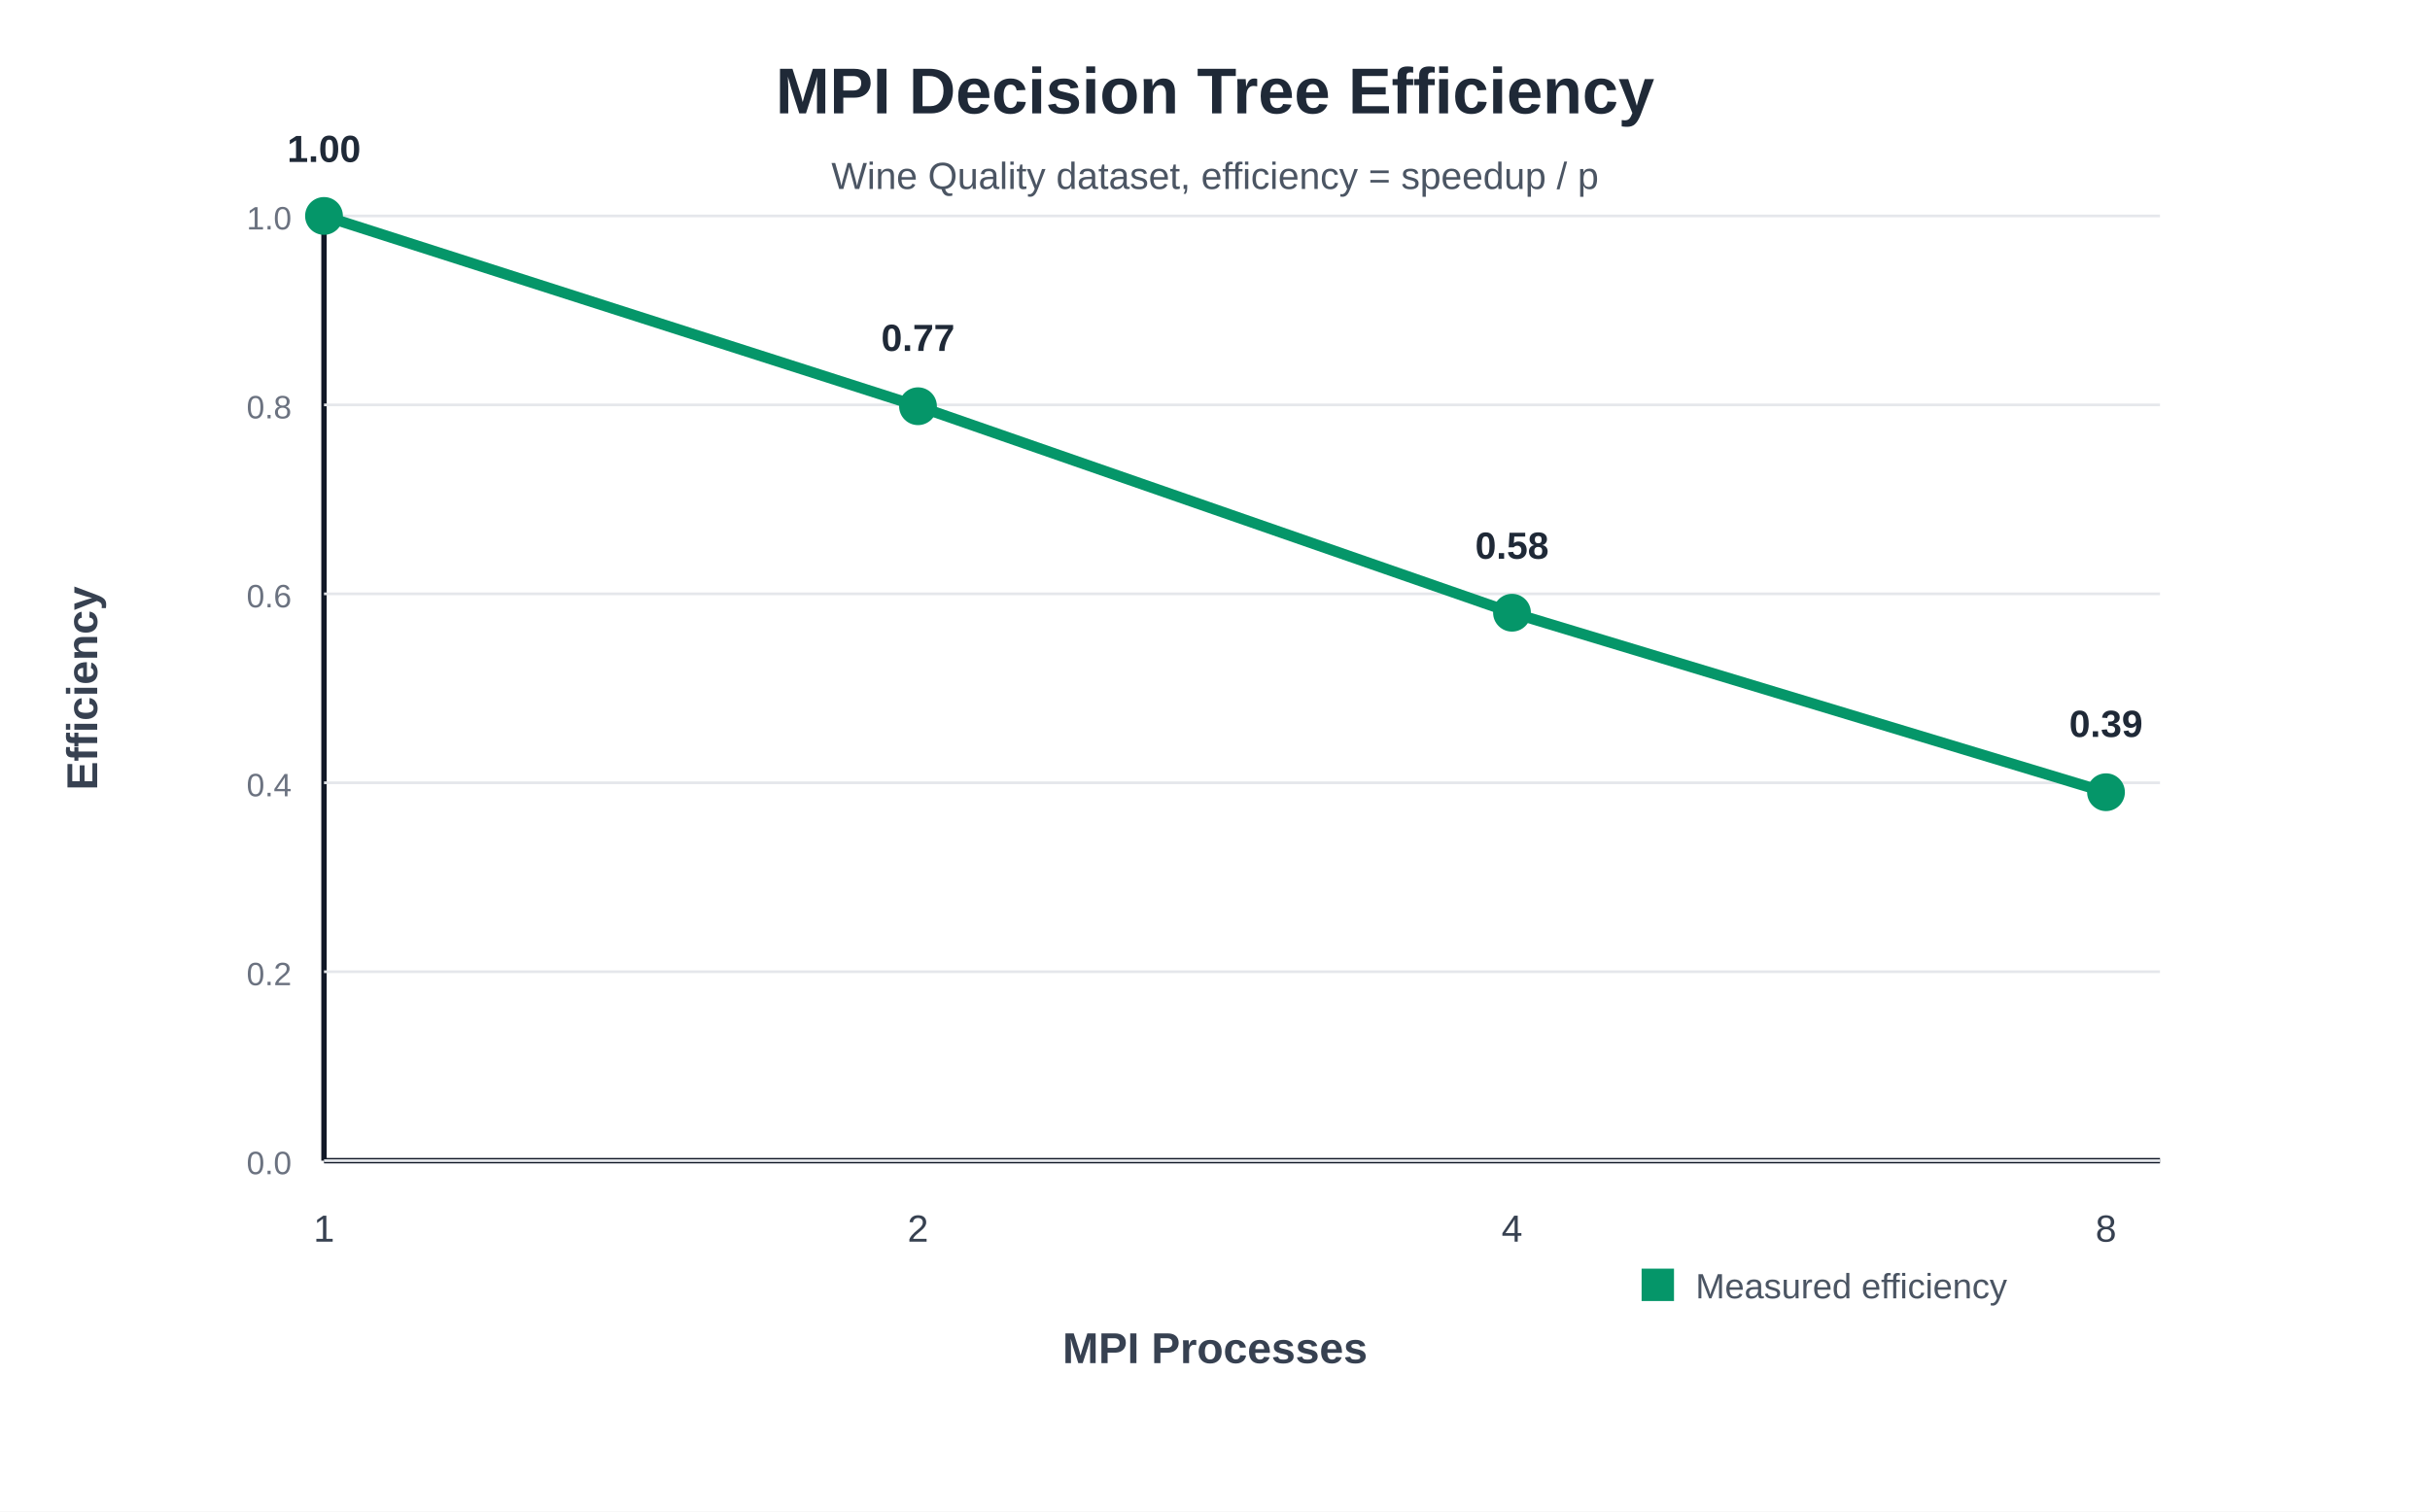
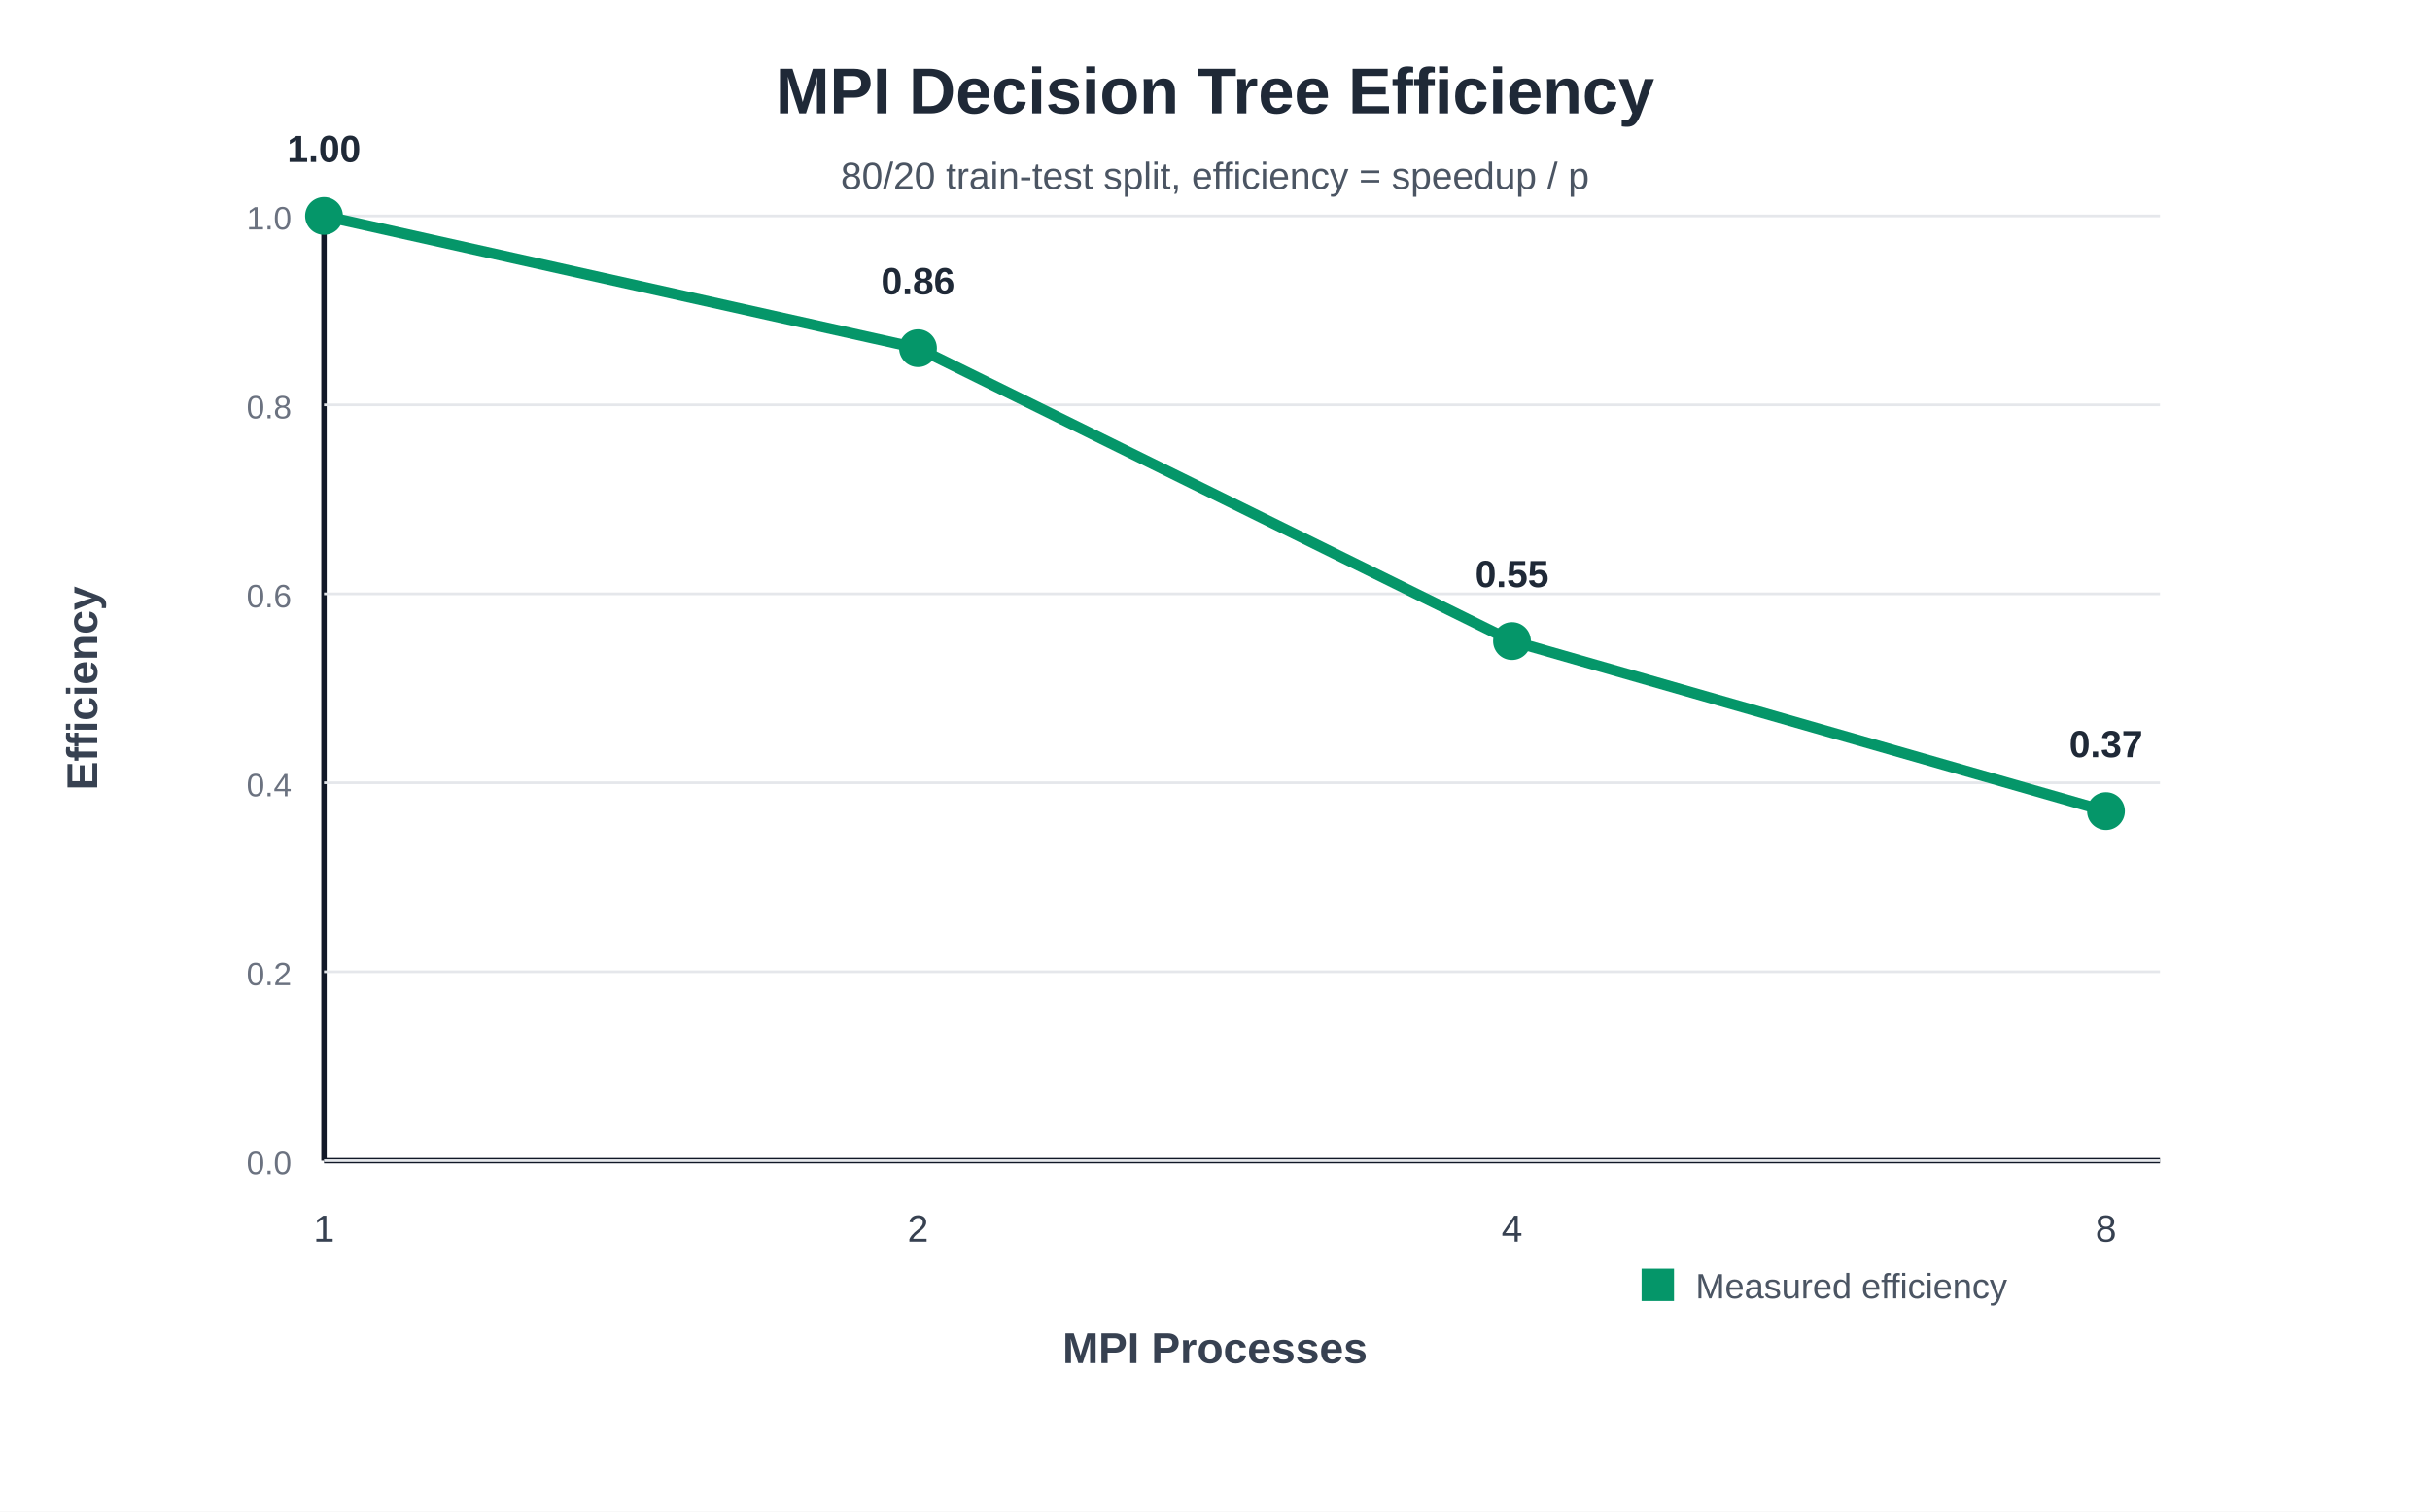
<svg xmlns="http://www.w3.org/2000/svg" width="900" height="560" viewBox="0 0 900 560" role="img" aria-labelledby="title desc">
  <rect width="900" height="560" fill="#ffffff" />
  <text x="450" y="42" text-anchor="middle" font-family="Segoe UI, Arial, sans-serif" font-size="24" font-weight="700" fill="#1f2937">MPI Decision Tree Efficiency</text>
-   <text x="450" y="70" text-anchor="middle" font-family="Segoe UI, Arial, sans-serif" font-size="14" fill="#4b5563">Wine Quality dataset, efficiency = speedup / p</text>
+   <text x="450" y="70" text-anchor="middle" font-family="Segoe UI, Arial, sans-serif" font-size="14" fill="#4b5563">80/20 train-test split, efficiency = speedup / p</text>
  <line x1="120" y1="430" x2="800" y2="430" stroke="#111827" stroke-width="2" />
  <line x1="120" y1="80" x2="120" y2="430" stroke="#111827" stroke-width="2" />
  <g font-family="Segoe UI, Arial, sans-serif" font-size="12" fill="#6b7280">
    <line x1="120" y1="430" x2="800" y2="430" stroke="#e5e7eb" />
    <text x="108" y="435" text-anchor="end">0.0</text>
    <line x1="120" y1="360" x2="800" y2="360" stroke="#e5e7eb" />
    <text x="108" y="365" text-anchor="end">0.2</text>
    <line x1="120" y1="290" x2="800" y2="290" stroke="#e5e7eb" />
    <text x="108" y="295" text-anchor="end">0.4</text>
    <line x1="120" y1="220" x2="800" y2="220" stroke="#e5e7eb" />
    <text x="108" y="225" text-anchor="end">0.6</text>
    <line x1="120" y1="150" x2="800" y2="150" stroke="#e5e7eb" />
    <text x="108" y="155" text-anchor="end">0.8</text>
    <line x1="120" y1="80" x2="800" y2="80" stroke="#e5e7eb" />
    <text x="108" y="85" text-anchor="end">1.0</text>
  </g>
-   <polyline points="120,80 340,150.5 560,227 780,293.5" fill="none" stroke="#059669" stroke-width="4" stroke-linejoin="round" stroke-linecap="round" />
+   <polyline points="120,80 340,129 560,237.5 780,300.5" fill="none" stroke="#059669" stroke-width="4" stroke-linejoin="round" stroke-linecap="round" />
  <g font-family="Segoe UI, Arial, sans-serif">
    <circle cx="120" cy="80" r="7" fill="#059669" />
    <text x="120" y="60" text-anchor="middle" font-size="14" font-weight="700" fill="#1f2937">1.00</text>
-     <circle cx="340" cy="150.5" r="7" fill="#059669" />
-     <text x="340" y="130" text-anchor="middle" font-size="14" font-weight="700" fill="#1f2937">0.77</text>
-     <circle cx="560" cy="227" r="7" fill="#059669" />
-     <text x="560" y="207" text-anchor="middle" font-size="14" font-weight="700" fill="#1f2937">0.58</text>
-     <circle cx="780" cy="293.5" r="7" fill="#059669" />
-     <text x="780" y="273" text-anchor="middle" font-size="14" font-weight="700" fill="#1f2937">0.39</text>
+     <circle cx="340" cy="129" r="7" fill="#059669" />
+     <text x="340" y="109" text-anchor="middle" font-size="14" font-weight="700" fill="#1f2937">0.86</text>
+     <circle cx="560" cy="237.5" r="7" fill="#059669" />
+     <text x="560" y="217.5" text-anchor="middle" font-size="14" font-weight="700" fill="#1f2937">0.55</text>
+     <circle cx="780" cy="300.5" r="7" fill="#059669" />
+     <text x="780" y="280.5" text-anchor="middle" font-size="14" font-weight="700" fill="#1f2937">0.37</text>
  </g>
  <g font-family="Segoe UI, Arial, sans-serif" font-size="14" fill="#374151">
    <text x="120" y="460" text-anchor="middle">1</text>
    <text x="340" y="460" text-anchor="middle">2</text>
    <text x="560" y="460" text-anchor="middle">4</text>
    <text x="780" y="460" text-anchor="middle">8</text>
    <text x="450" y="505" text-anchor="middle" font-size="16" font-weight="700">MPI Processes</text>
    <text x="36" y="255" transform="rotate(-90 36 255)" text-anchor="middle" font-size="16" font-weight="700">Efficiency</text>
  </g>
  <g font-family="Segoe UI, Arial, sans-serif" font-size="13" fill="#4b5563">
    <rect x="608" y="470" width="12" height="12" fill="#059669" />
    <text x="628" y="481">Measured efficiency</text>
  </g>
</svg>
